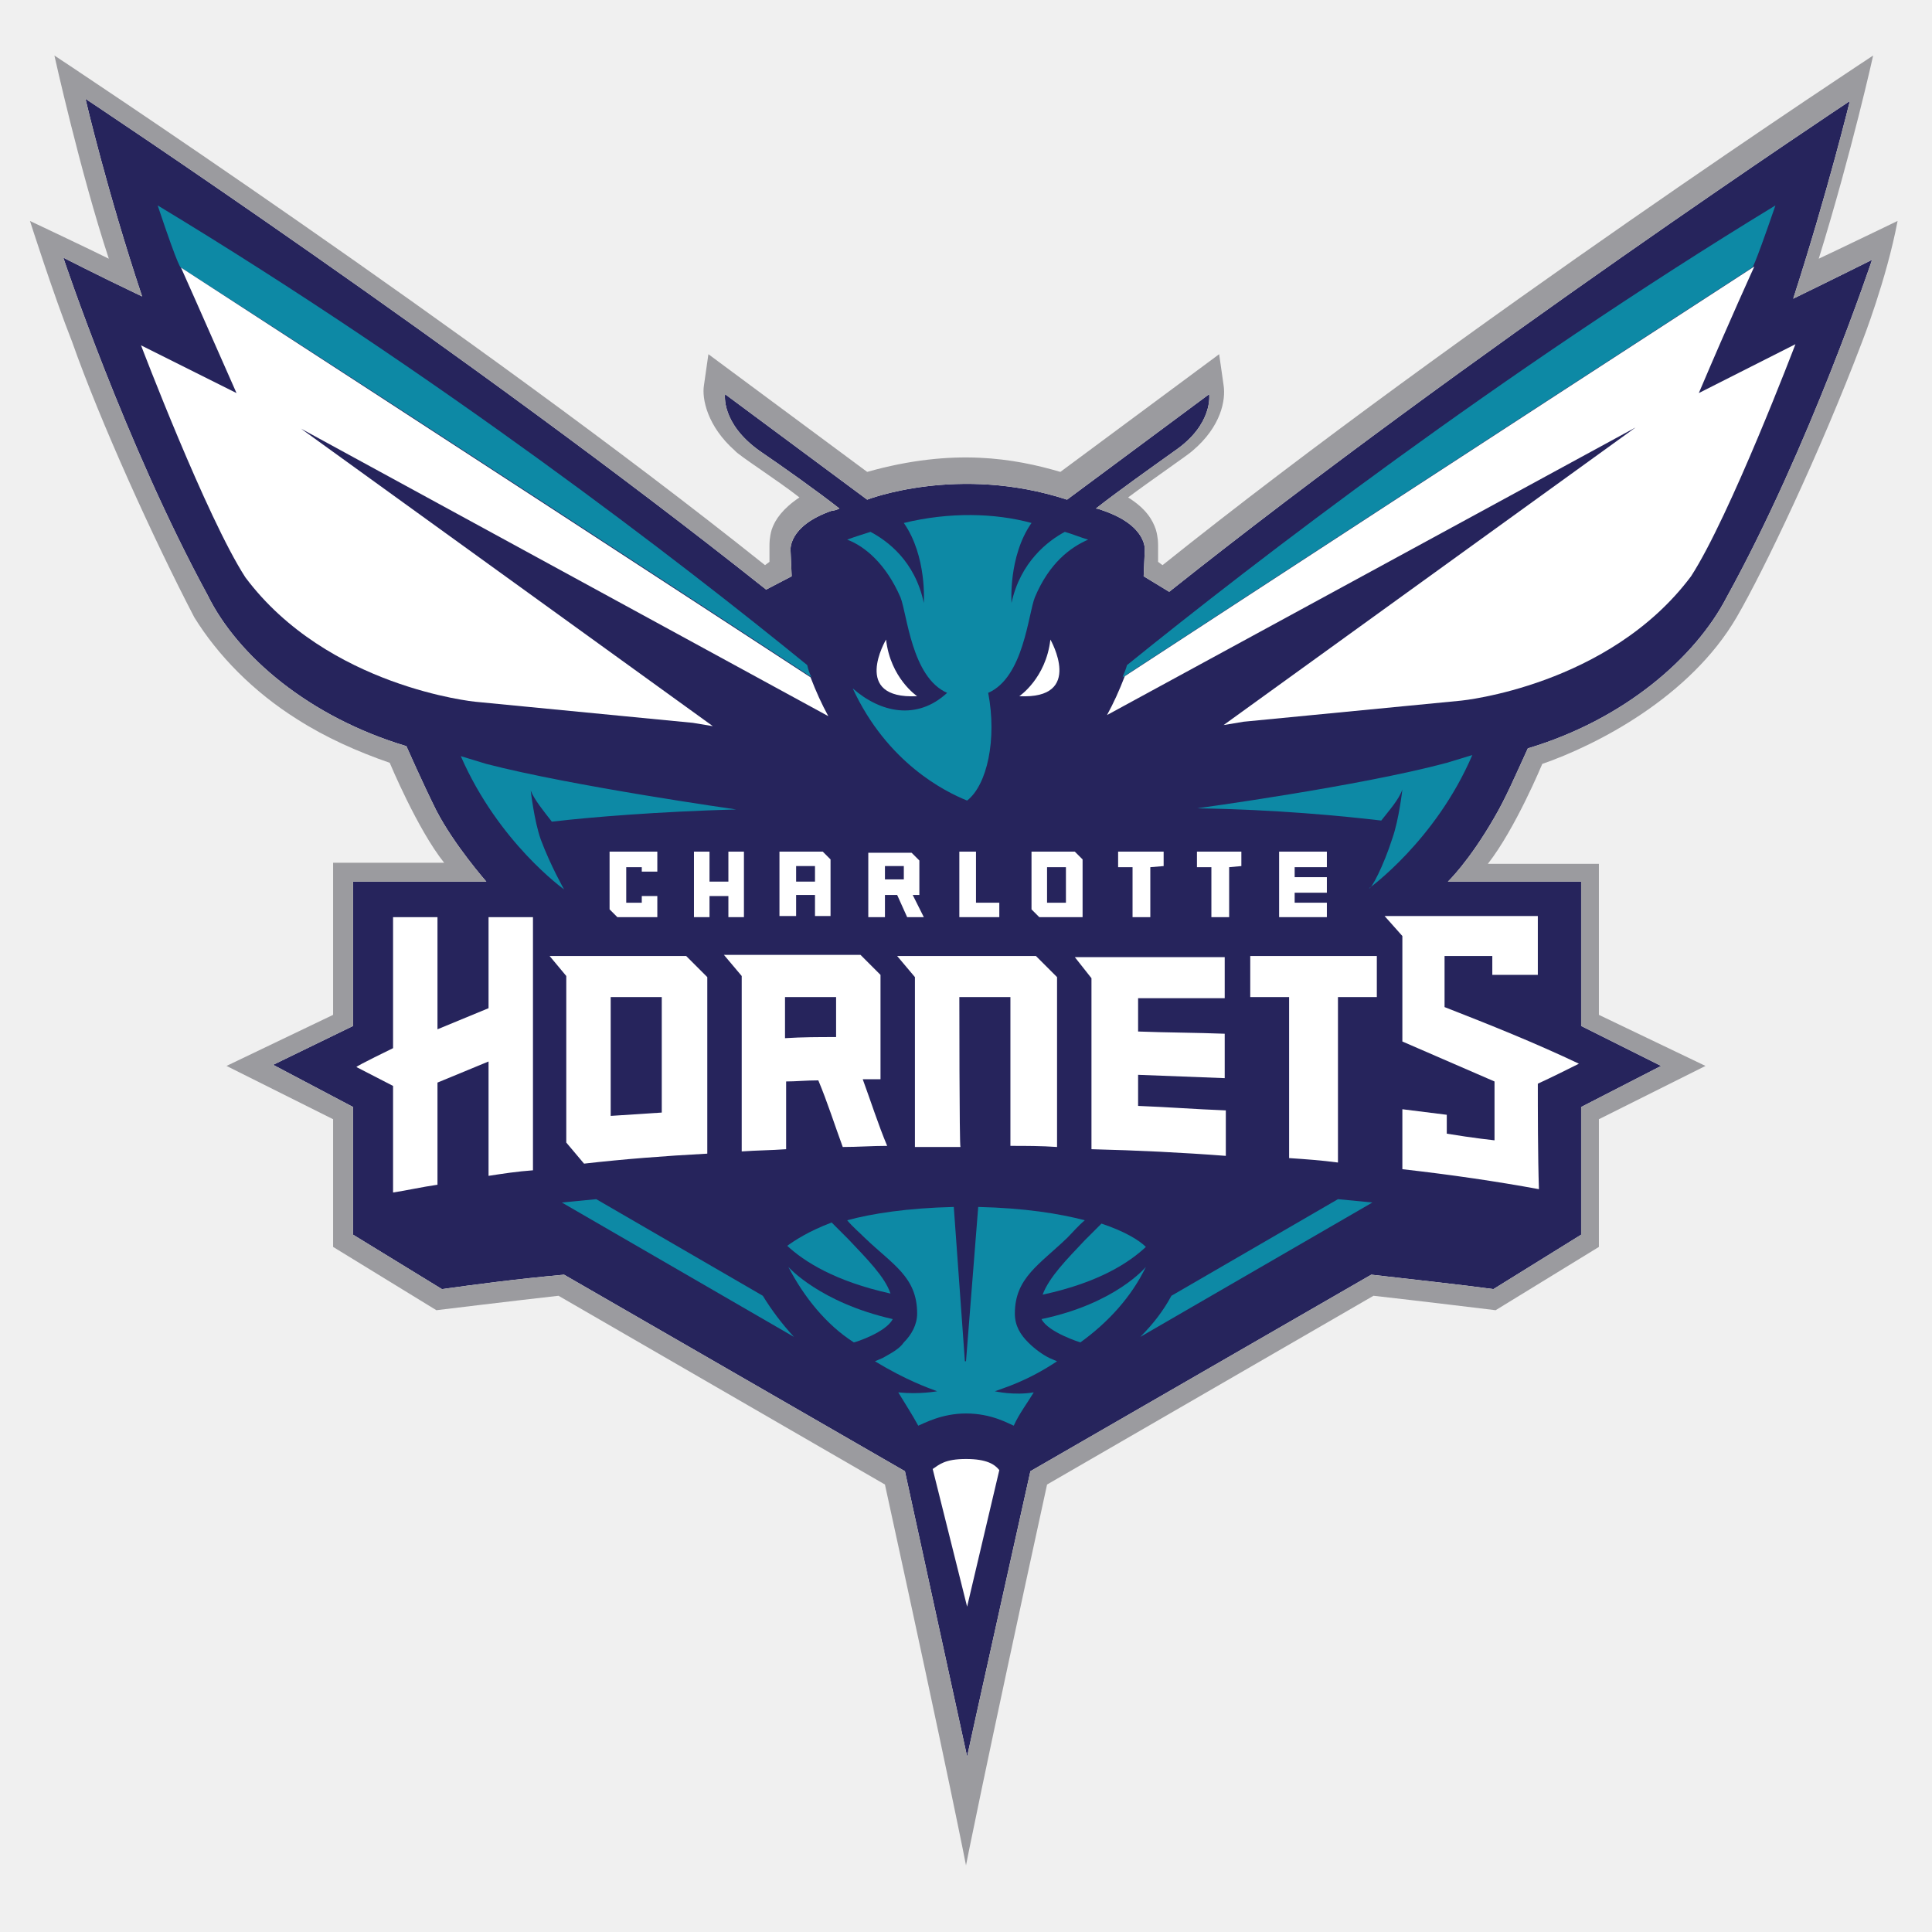
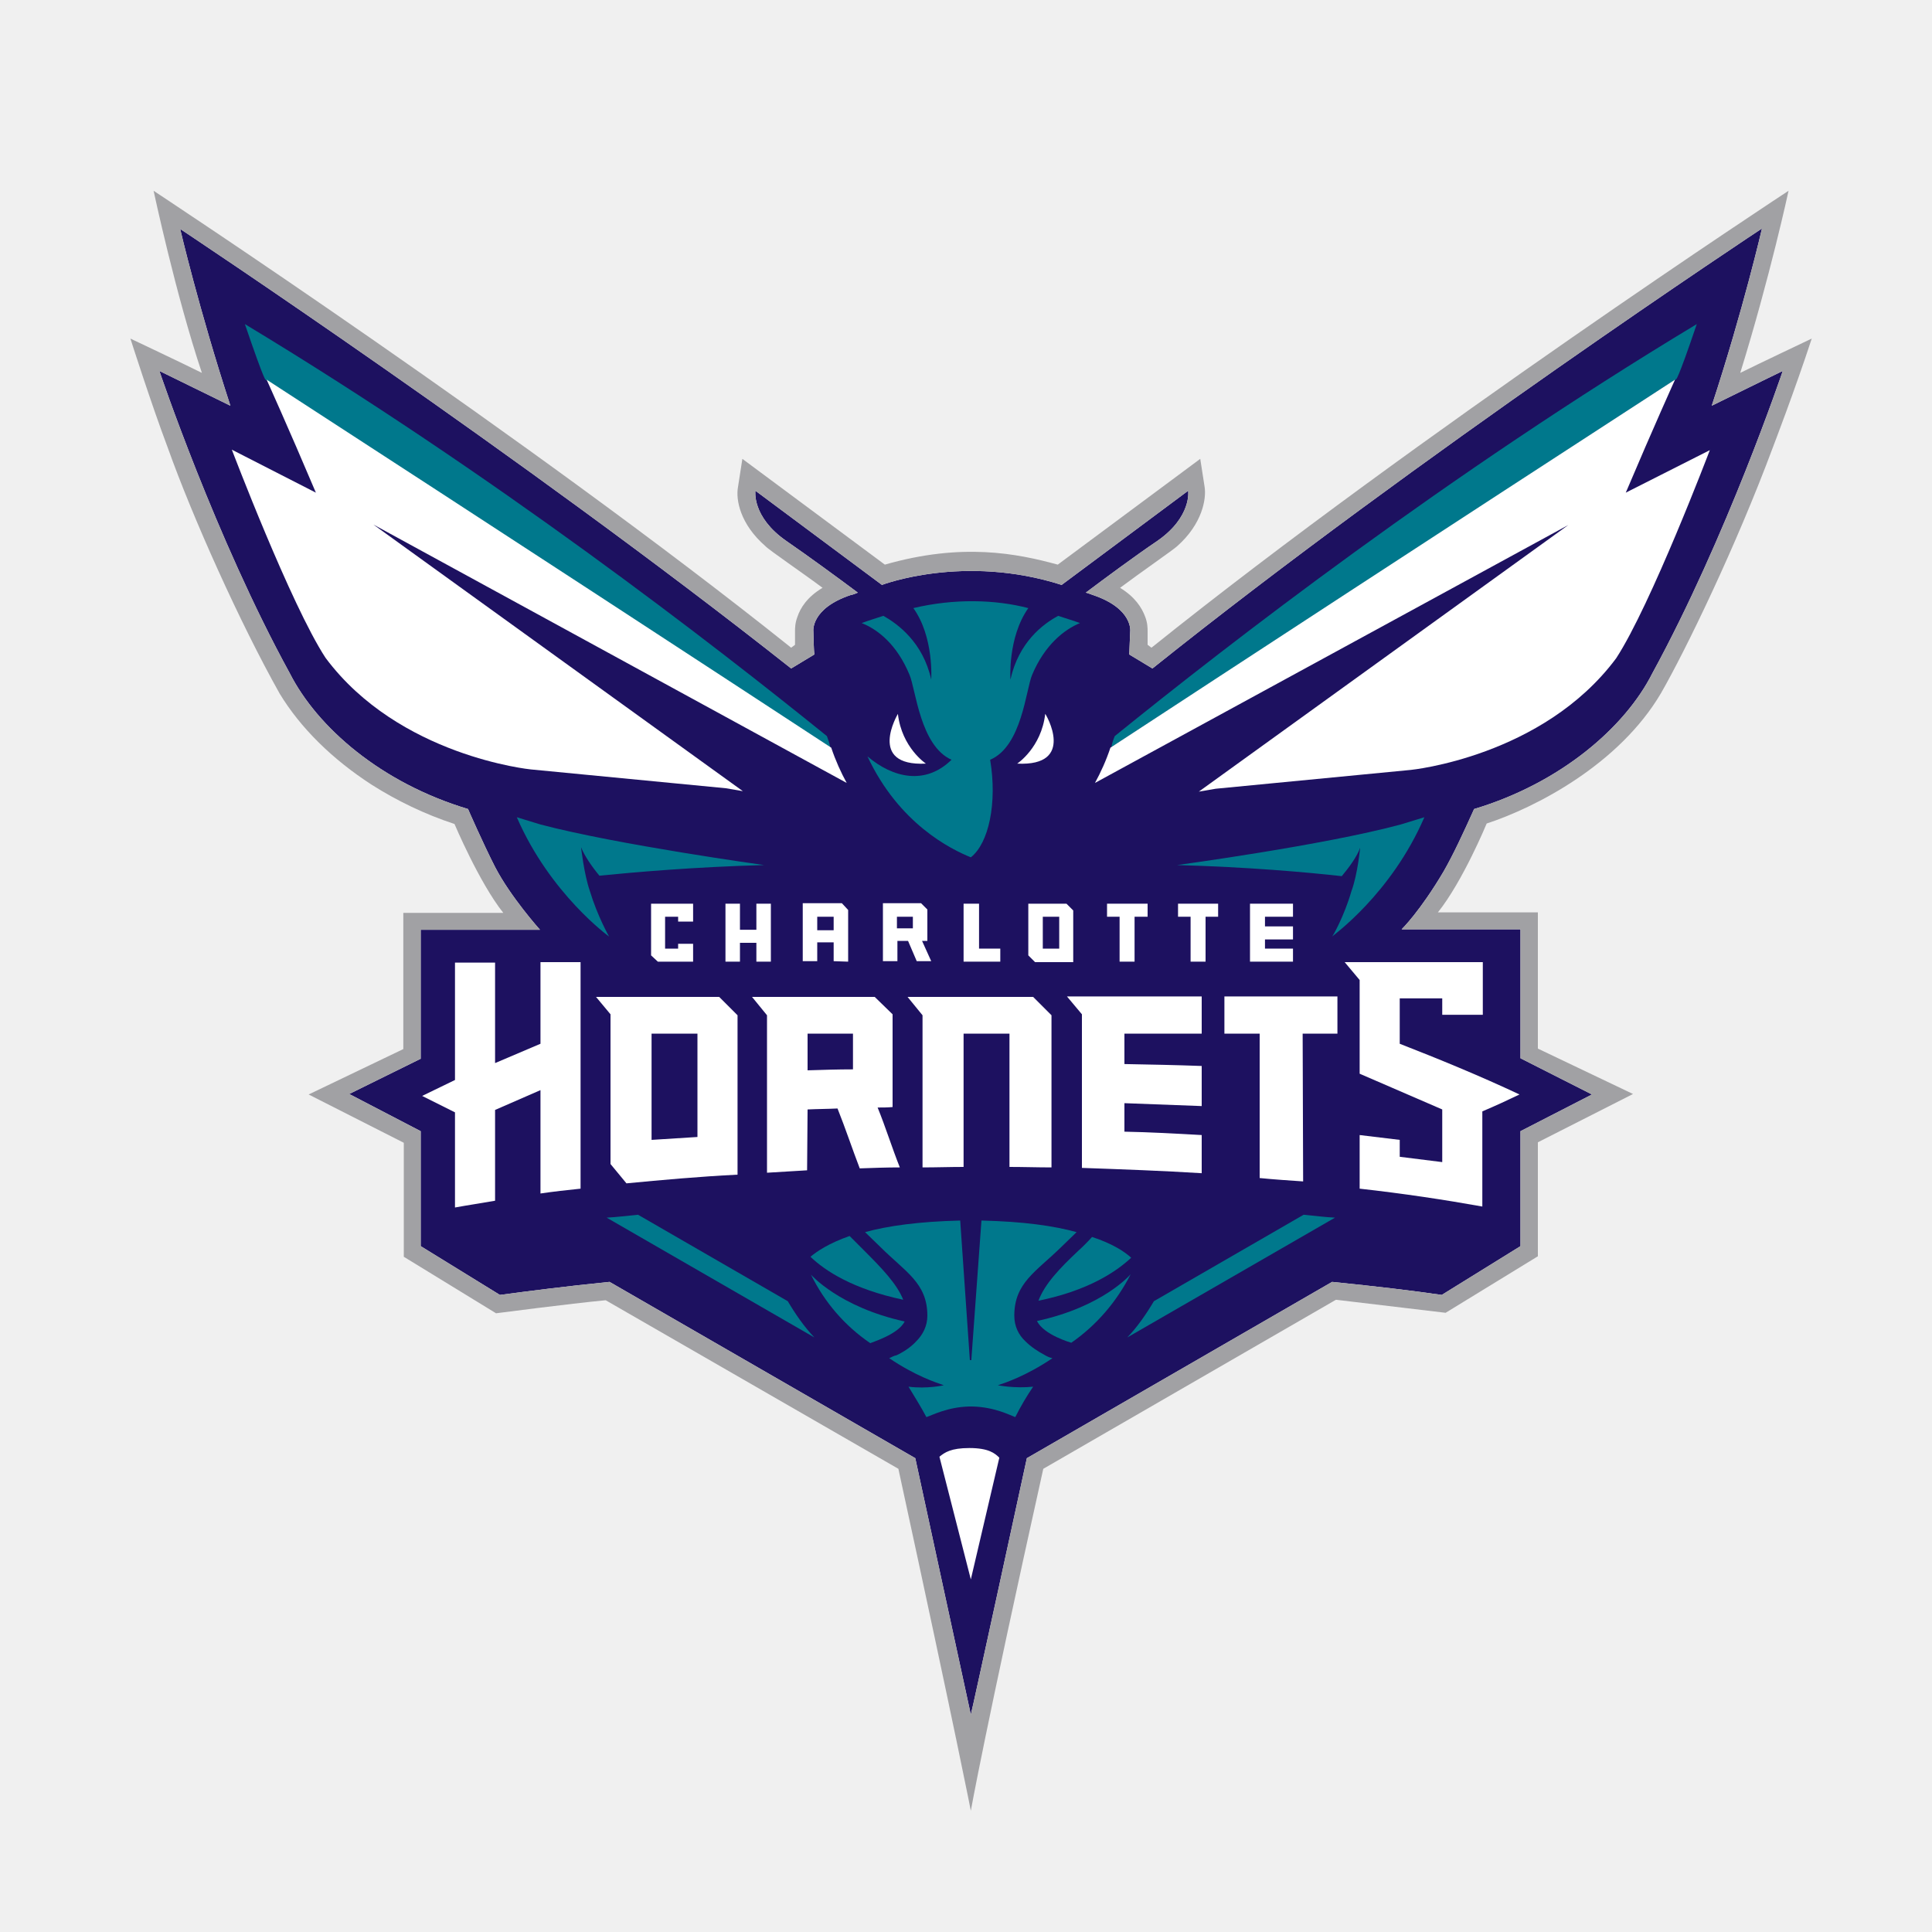
- <svg xmlns="http://www.w3.org/2000/svg" version="1.1" id="Layer_1" x="0px" y="0px" viewBox="0 0 174 174" enable-background="new 0 0 174 174" xml:space="preserve">
-   <g>
-     <path fill="#26245C" d="M43.8,79.4h-12v13l-7.2,3.5l7.2,3.8v11.5l8,4.9c2.9-0.4,6.6-0.9,11-1.3l30.7,17.7l5.6,25.7   c0-0.1,5.7-25.7,5.7-25.7l30.7-17.7c4.3,0.5,8.1,0.9,11,1.3l7.9-4.9V99.7l7.2-3.7l-7.2-3.6v-13h-12c0,0,1.9-1.8,4.2-5.8   c1-1.7,1.9-3.8,3-6.2c8.7-2.6,15.1-8.2,17.9-13.6c7.5-13.6,13.1-30.4,13.1-30.4s-3.2,1.6-7.1,3.5c3.1-9.6,5.1-17.8,5.1-17.8   s-34.4,22.8-61.3,44.2l-2.3-1.4c0-0.2,0.1-2.1,0.1-2.3c0,0,0.3-2.2-3.7-3.6c-0.3-0.1-0.5-0.2-0.7-0.2c1.9-1.5,5-3.7,7.1-5.2   c3.5-2.4,3.1-5.1,3.1-5.1l-12.8,9.5c-9.8-3.2-18,0-18,0l-12.8-9.5c0,0-0.4,2.6,3.1,5.1c2.2,1.5,5.3,3.7,7.2,5.2   c-0.2,0.1-0.5,0.2-0.7,0.2c-4,1.4-3.7,3.6-3.7,3.6c0,0.2,0.1,2.1,0.1,2.3L69,53.1C42.1,31.7,7.7,8.9,7.7,8.9s1.9,8.2,5.1,17.8   c-4.2-2-7.1-3.5-7.1-3.5S11.3,40,18.7,53.6c2.7,5.5,9.2,11,17.9,13.6c0,0,1.5,3.4,2.7,5.8C40.9,76.1,43.8,79.4,43.8,79.4z" />
-     <g>
-       <path fill="#0D89A5" d="M101.5,59.9c-0.1,0.4-0.3,0.8-0.4,1.1c12.1-7.9,33.1-21.6,56.7-36.9c0,0,0,0.5,2.1-5.6    C135.1,33.6,113,50.6,101.5,59.9z" />
-       <path fill="#0D89A5" d="M72.7,59.9c-11.4-9.3-33.5-26.3-58.5-41.4c2,6,2.1,5.6,2.1,5.6C39.9,39.3,61,53.1,73.1,61    C72.9,60.7,72.8,60.3,72.7,59.9z" />
-       <path fill="#0D89A5" d="M87.1,72.1c-2-0.8-7.2-3.4-10.3-10.1c2.5,2.2,5.8,2.9,8.5,0.4c-3.2-1.4-3.6-7.1-4.2-8.6    c-1.3-3-3.2-4.6-4.8-5.2c0.8-0.3,1.5-0.5,2.1-0.7c1.5,0.8,4,2.6,4.8,6.4c0,0,0.3-4.2-1.8-7.2c4.1-1,8.2-0.9,11.5,0    c-2.1,3-1.8,7.2-1.8,7.2c0.8-3.7,3.3-5.6,4.8-6.4c0.7,0.2,1.4,0.5,2.1,0.7c-1.6,0.7-3.5,2.1-4.8,5.2c-0.6,1.5-1,7.2-4.2,8.6    C89.8,66.6,88.9,70.7,87.1,72.1z M50.8,80.1c0,0-5.9-4.2-9.3-12l2.3,0.7c7.7,2,22.5,4.1,22.5,4.1c-7.1,0.2-13.2,0.7-16.6,1.1    c-0.7-0.9-1.6-2-1.9-2.8c0,0,0.3,2.7,0.9,4.4l0,0C49.6,78,50.8,80.1,50.8,80.1z" />
-       <path fill="#0D89A5" d="M125.4,75.5L125.4,75.5c0.6-1.7,0.9-4.4,0.9-4.4c-0.3,0.9-1.2,1.9-1.9,2.8c-3.4-0.4-9.5-1-16.6-1.1    c0,0,14.7-2,22.5-4.1l2.3-0.7c-3.3,7.7-9.3,12-9.3,12C123.5,80.1,124.6,78,125.4,75.5z" />
-       <path fill="#0D89A5" d="M68.7,116.7l-15-8.7c-1.1,0.1-2.1,0.2-3.1,0.3l20.9,12.1C70.4,119.2,69.5,118,68.7,116.7z" />
-       <path fill="#0D89A5" d="M105.5,116.7l15-8.7c1.1,0.1,2.1,0.2,3.1,0.3l-20.9,12.1C103.9,119.2,104.8,118,105.5,116.7z" />
-       <g>
-         <path fill="#0D89A5" d="M80.4,118.8c-6.6-1.5-9.4-4.7-9.4-4.7c1.4,2.7,3.4,5.2,5.9,6.8C77,120.9,79.8,120,80.4,118.8z" />
-         <path fill="#0D89A5" d="M76.4,111.6c-0.5-0.5-1-1-1.5-1.5c-2.1,0.8-3.3,1.6-4,2.1c1.5,1.4,4.3,3.2,9.3,4.3     C79.7,115,78.1,113.4,76.4,111.6z" />
-         <path fill="#0D89A5" d="M87,127.3c-2.2,0-3.8,0.9-4.3,1.1c-0.6-1.1-1.2-2-1.8-3c1.9,0.2,3.5-0.1,3.5-0.1c-0.8-0.3-2.8-1-5.6-2.7     l0,0c0.2-0.1,0.5-0.2,0.7-0.3l0,0c0.7-0.4,1.5-0.8,1.9-1.4c0.7-0.7,1.2-1.6,1.2-2.6c0-3.3-2.2-4.4-4.7-6.8     c-0.5-0.5-1.1-1-1.6-1.6c2.2-0.6,5.4-1.1,9.6-1.2l1,13.9h0.1l1.1-13.9c4.2,0.1,7.3,0.6,9.6,1.2c-0.6,0.5-1.1,1.1-1.6,1.6     c-2.5,2.4-4.7,3.6-4.7,6.8c0,1.1,0.5,1.9,1.2,2.6c0.6,0.6,1.3,1.1,1.9,1.4l0,0c0.2,0.1,0.5,0.2,0.7,0.3l0,0     c-2.7,1.8-4.8,2.4-5.6,2.7c0,0,1.7,0.4,3.5,0.1c-0.6,1-1.3,1.9-1.8,3c-0.5-0.2-2-1.1-4.3-1.1H87z" />
-         <path fill="#0D89A5" d="M97.3,120.9c2.5-1.8,4.6-4.1,5.9-6.8c0,0-2.7,3.3-9.4,4.7C94.4,120,97.3,120.9,97.3,120.9z" />
-         <path fill="#0D89A5" d="M93.9,116.6c5.1-1.1,7.8-2.9,9.3-4.3c-0.6-0.6-1.9-1.4-4-2.1c-0.5,0.5-1,1-1.5,1.5     C96.1,113.4,94.5,115,93.9,116.6z" />
-       </g>
-     </g>
-     <g>
-       <path fill="#FFFFFF" d="M82.6,62.7c0,0-2.4-1.6-2.8-5.1C79.8,57.6,76.6,63,82.6,62.7z" />
-       <path fill="#FFFFFF" d="M91.8,62.7c0,0,2.4-1.6,2.8-5.1C94.6,57.6,97.7,63,91.8,62.7z" />
-       <path fill="#FFFFFF" d="M90,132.4c-0.4-0.5-1.1-1-3-1c-1.9,0-2.4,0.5-3,0.9l3.1,12.4L90,132.4z" />
-       <path fill="#FFFFFF" d="M110.7,78.1v4.5h-1.6v-4.5h-1.3v-1.4h4V78L110.7,78.1L110.7,78.1z" />
-       <path fill="#FFFFFF" d="M103.6,78.1v4.5H102v-4.5h-1.3v-1.4h4.1V78L103.6,78.1L103.6,78.1z" />
-       <path fill="#FFFFFF" d="M82.2,80.6h0.6v-3.1l-0.7-0.7h-3.9v5.8h1.5v-2h1.1l0.9,2h1.5L82.2,80.6z M81.4,79.2h-1.7V78h1.7V79.2z" />
-       <polygon fill="#FFFFFF" points="119.5,78.1 119.5,76.7 115.2,76.7 115.2,82.6 119.5,82.6 119.5,81.3 116.6,81.3 116.6,80.4     119.5,80.4 119.5,79 116.6,79 116.6,78.1   " />
-       <polygon fill="#FFFFFF" points="87.9,81.3 87.9,76.7 86.4,76.7 86.4,82.6 90,82.6 90,81.3   " />
-       <path fill="#FFFFFF" d="M96.8,76.7h-3.9v5.2l0.7,0.7h3.9v-5.2L96.8,76.7z M96,81.3h-1.7v-3.2H96V81.3z" />
-       <path fill="#FFFFFF" d="M74.8,82.6v-5.2l-0.7-0.7h-3.9v5.8h1.5v-1.9h1.7v1.9H74.8z M71.7,79.4V78h1.7v1.4H71.7z" />
-       <polygon fill="#FFFFFF" points="65.6,76.7 65.6,79.4 63.9,79.4 63.9,76.7 62.5,76.7 62.5,82.6 63.9,82.6 63.9,80.7 65.6,80.7     65.6,82.6 67,82.6 67,76.7   " />
-       <path fill="#FFFFFF" d="M153,35.4c2.8-6.6,5-11.4,5-11.4c-23.6,15.3-44.6,29-56.7,36.9c-0.5,1.3-1,2.4-1.6,3.5l47.6-25.9    l-37.1,26.8l1.8-0.3l19.6-1.9c0,0,13.3-1.3,20.7-11.2c3.5-5.4,9.4-20.9,9.4-20.9L153,35.4z" />
-       <g>
-         <path fill="#FFFFFF" d="M39.4,97.5l4.6-1.9v10.3c1.3-0.2,2.6-0.4,4-0.5V82.6h-4v8.2l-4.6,1.9V82.6h-4v11.8c0,0-3.3,1.6-3.3,1.7     l3.3,1.7v9.6c1.3-0.2,2.6-0.5,4-0.7V97.5z" />
-         <path fill="#FFFFFF" d="M70.7,97.4c1,0,1.9-0.1,3-0.1c0.8,1.9,1.5,4.1,2.2,6c1.4,0,2.6-0.1,4-0.1c-0.8-1.9-1.5-4.1-2.2-6     c0.5,0,1,0,1.6,0v-9.4l-1.8-1.8H65.2l1.6,1.9v15.8c1.4-0.1,2.6-0.1,4-0.2V97.4z M70.7,89.8h4.6c0,1.1,0,2.5,0,3.6     c-1.6,0-3,0-4.6,0.1V89.8z" />
-         <path fill="#FFFFFF" d="M86.4,89.8H91v13.4c1.4,0,2.8,0,4.2,0.1V88l-1.9-1.9H80.8l1.6,1.9v15.3c1.4,0,2.7,0,4.1,0     C86.4,103.2,86.4,89.8,86.4,89.8z" />
-         <path fill="#FFFFFF" d="M110.3,100c-2.6-0.1-5.2-0.3-7.8-0.4c0-1,0-1.9,0-2.8c2.6,0.1,5.2,0.2,7.8,0.3v-4     c-2.6-0.1-5.2-0.1-7.8-0.2c0-0.8,0-2,0-3h7.8v-3.7H96.8l1.5,1.9v15.4c4.1,0.1,8.2,0.3,12.1,0.6V100z" />
-         <path fill="#FFFFFF" d="M120.5,89.8h3.5v-3.7c-3.8,0-7.6,0-11.4,0v3.7h3.5v14.5c1.5,0.1,2.9,0.2,4.4,0.4V89.8z" />
-         <path fill="#FFFFFF" d="M63.7,88l-1.9-1.9H49.5l1.5,1.8v15l1.6,1.9c3.5-0.4,7.3-0.7,11.1-0.9L63.7,88z M59.6,100.2     c-1.6,0.1-3,0.2-4.6,0.3V89.8h4.6V100.2z" />
-         <path fill="#FFFFFF" d="M138.5,97.6c1.3-0.6,2.5-1.2,3.7-1.8c-4-1.9-8-3.5-12.1-5.1v-4.6h4.3v1.7h4.1v-5.3h-13.8l1.6,1.8v9.5     l8.3,3.6v5.3c0,0-1.9-0.2-4.3-0.6v-1.7l-4-0.5v5.4c4.4,0.5,8.5,1.1,12.3,1.8C138.5,104.2,138.5,99.8,138.5,97.6z" />
-       </g>
-       <g>
-         <polygon fill="#FFFFFF" points="57.8,80.7 57.8,81.3 56.4,81.3 56.4,78.1 57.8,78.1 57.8,78.5 59.2,78.5 59.2,76.7 54.9,76.7      54.9,81.9 55.6,82.6 59.2,82.6 59.2,80.7    " />
-       </g>
-       <path fill="#FFFFFF" d="M21.3,35.4c-2.9-6.6-5-11.3-5-11.3c23.6,15.3,44.6,29,56.7,36.9c0.5,1.3,1,2.4,1.6,3.5L27.1,38.6    l37.1,26.8l-1.8-0.3l-19.6-1.9c0,0-13.3-1.3-20.7-11.2c-3.5-5.4-9.4-20.9-9.4-20.9L21.3,35.4z" />
-     </g>
-     <path fill="#9B9B9F" d="M167.7,30.8c-3.8,10-8.8,20.5-11.3,24.8c-4.2,7.2-12.6,11.5-17.5,13.2c0,0-2.4,5.8-4.9,9h10v13.6l9.6,4.6   l-9.6,4.8v11.5l-9.3,5.7c0,0-7.4-0.9-11-1.3l-29.4,17c-5.8,26.6-7.3,34.3-7.3,34.3s-1.4-7.3-7.3-34.3l-29.4-17   c-3.6,0.4-11,1.3-11,1.3l-9.3-5.7v-11.5L20.4,96l9.6-4.6V77.7h10c-2.4-3-4.9-9-4.9-9c-2.9-1-5.8-2.3-8.3-3.9   c-4-2.5-7.2-5.8-9.3-9.2C13.8,48.5,9,37.9,6.5,30.8c-1.7-4.3-3.8-10.9-3.8-10.9s5.5,2.6,7.1,3.4C7.2,15.4,4.9,5,4.9,5l0,0l0,0   c0,0,37.6,24.8,64,45.9l0.4-0.3c0-0.5,0-0.9,0-1.4c0-0.3,0-0.8,0.2-1.5c0.3-0.9,1-1.9,2.5-2.9c-1.9-1.5-5.5-3.8-5.8-4.2   c-2.5-2.2-3-4.7-2.8-5.9l0.4-2.8l14.3,10.6c7.8-2.2,13.3-1.2,17.4,0l14.3-10.6l0.4,2.8c0.2,1.3-0.2,3.7-2.8,5.9   c-0.3,0.3-3.8,2.7-5.8,4.2c1.6,1,2.2,2,2.5,2.9c0.2,0.7,0.2,1.2,0.2,1.5c0,0.5,0,0.9,0,1.4l0.4,0.3c27-21.6,64-45.9,64-45.9l0,0   l0,0c0,0-1.9,8.6-4.9,18.3c1.5-0.7,7.1-3.4,7.1-3.4C169.9,25.2,167.7,30.8,167.7,30.8z M43.8,79.4h-12v13l-7.2,3.5l7.2,3.8v11.5   l8,4.9c2.9-0.4,6.6-0.9,11-1.3l30.7,17.7l5.6,25.7c0-0.1,5.7-25.7,5.7-25.7l30.7-17.7c4.3,0.5,8.1,0.9,11,1.3l7.9-4.9V99.7l7.2-3.7   l-7.2-3.6v-13h-12c0,0,1.9-1.8,4.2-5.8c1-1.7,1.9-3.8,3-6.2c8.7-2.6,15.1-8.2,17.9-13.6c7.5-13.6,13.1-30.4,13.1-30.4   s-3.2,1.6-7.1,3.5c3.1-9.6,5.1-17.8,5.1-17.8s-34.4,22.8-61.3,44.2l-2.3-1.4c0-0.2,0.1-2.1,0.1-2.3c0,0,0.3-2.2-3.7-3.6   c-0.3-0.1-0.5-0.2-0.7-0.2c1.9-1.5,5-3.7,7.1-5.2c3.5-2.4,3.1-5.1,3.1-5.1l-12.8,9.5c-9.8-3.2-18,0-18,0l-12.8-9.5   c0,0-0.4,2.6,3.1,5.1c2.2,1.5,5.3,3.7,7.2,5.2c-0.2,0.1-0.5,0.2-0.7,0.2c-4,1.4-3.7,3.6-3.7,3.6c0,0.2,0.1,2.1,0.1,2.3L69,53.1   C42.1,31.7,7.7,8.9,7.7,8.9s1.9,8.2,5.1,17.8c-4.2-2-7.1-3.5-7.1-3.5S11.3,40,18.7,53.6c2.7,5.5,9.2,11,17.9,13.6   c0,0,1.5,3.4,2.7,5.8C40.9,76.1,43.8,79.4,43.8,79.4z" />
+ <svg xmlns="http://www.w3.org/2000/svg" version="1.1" id="Layer_2" x="0px" y="0px" viewBox="0 0 400 400" style="enable-background:new 0 0 400 400;" xml:space="preserve">
+   <style type="text/css">
+ 	.st0{fill:#1D1160;}
+ 	.st1{fill:#00788C;}
+ 	.st2{fill:#FFFFFF;}
+ 	.st3{fill:#A1A1A4;}
+ </style>
+   <g id="Layer_2_1_">
+     <path class="st0" d="M111.8,192.5H87.1v26.7l-14.8,7.3l14.8,7.7V258l16.4,10.1c6-0.8,13.7-1.8,22.7-2.7l63.3,36.5L201,355   c0.1-0.1,11.6-53.1,11.6-53.1l63.2-36.5c8.9,0.9,16.6,1.8,22.7,2.7l16.3-10.1v-23.8l14.8-7.6l-14.8-7.5v-26.7h-24.6   c0,0,3.8-3.7,8.7-12c2-3.5,4-7.8,6.3-12.9c18-5.4,31.3-17,36.9-28.1c15.4-28.2,27-62.6,27-62.6s-6.6,3.2-14.7,7.2   c6.5-19.8,10.4-36.7,10.4-36.7s-71,46.9-126.2,91.1l-4.8-2.9c0-0.5,0.2-4.5,0.2-4.8c0,0,0.6-4.7-7.7-7.5c-0.6-0.2-1-0.4-1.5-0.5   c4-3,10.2-7.6,14.8-10.7c7.2-5,6.4-10.4,6.4-10.4l-26.2,19.5c-20.3-6.5-37.2,0-37.2,0l-26.2-19.5c0,0-0.8,5.4,6.4,10.4   c4.5,3.1,10.8,7.7,14.8,10.7c-0.5,0.2-0.9,0.4-1.5,0.5c-8.3,2.8-7.7,7.5-7.7,7.5c0,0.4,0.1,4.3,0.2,4.8l-4.8,2.9   c-55.6-44-126.5-91-126.5-91S41.2,64.1,47.7,84C39.1,79.8,33,76.8,33,76.8s11.6,34.5,27,62.6c5.7,11.2,18.9,22.7,36.9,28.1   c0,0,3,6.9,5.6,12C105.7,185.7,111.8,192.5,111.8,192.5" />
+     <path class="st1" d="M230.8,152.4c-0.3,0.7-0.6,1.6-0.7,2.3c24.8-16.2,68.2-44.5,116.9-76.2c0,0,0.1,1,4.3-11.4   C299.8,98.1,254.4,133.3,230.8,152.4" />
+     <path class="st1" d="M171.2,152.4c-23.6-19.1-69.1-54.3-120.5-85.3C55,79.7,55,78.6,55,78.6c48.7,31.6,92,59.9,116.9,76.2   C171.8,154,171.5,153.2,171.2,152.4" />
+     <path class="st1" d="M201,177.5c-4.2-1.7-14.9-7-21.4-20.9c5.3,4.5,12,6,17.4,0.7c-6.5-2.9-7.4-14.6-8.7-17.6   c-2.6-6.3-6.6-9.4-9.9-10.7c1.6-0.6,3-1,4.5-1.5c3,1.7,8.2,5.5,9.9,13.2c0,0,0.6-8.8-3.7-14.8c8.4-2,16.9-1.8,23.8,0   c-4.3,6.1-3.7,14.8-3.7,14.8c1.7-7.7,6.7-11.5,9.9-13.2c1.4,0.5,2.9,0.9,4.5,1.5c-3.2,1.3-7.3,4.5-9.9,10.7   c-1.3,3-2.1,14.8-8.7,17.6C206.5,166.3,204.7,174.6,201,177.5 M126.1,193.9c0,0-12.2-8.8-19.1-24.7l4.9,1.5   c15.9,4.2,46.3,8.4,46.3,8.4c-14.7,0.4-27,1.5-34.1,2.2c-1.5-1.8-3.1-4.1-3.8-5.9c0,0,0.6,5.5,1.8,9   C123.7,189.7,126.1,193.9,126.1,193.9" />
+     <path class="st1" d="M279.8,184.5L279.8,184.5c1.3-3.5,1.8-9,1.8-9c-0.6,1.8-2.3,4.1-3.8,5.9c-7.1-0.8-19.5-1.9-34.1-2.3   c0,0,30.4-4.1,46.3-8.4l4.9-1.5c-6.9,16-19.1,24.6-19.1,24.7C275.9,193.9,278.3,189.7,279.8,184.5" />
+     <path class="st1" d="M163.1,269.4l-31-17.9c-2.2,0.2-4.4,0.5-6.5,0.6l43,24.8C166.5,274.7,164.7,272.1,163.1,269.4" />
+     <path class="st1" d="M238.9,269.4l31-17.9c2.2,0.2,4.4,0.5,6.5,0.6l-43,24.8C235.5,274.7,237.3,272.1,238.9,269.4" />
+     <path class="st1" d="M187.3,273.6c-13.6-3-19.4-9.7-19.4-9.7c2.8,5.7,7,10.6,12.3,14.2C180.1,278,185.9,276.4,187.3,273.6" />
+     <path class="st1" d="M178.9,258.9c-0.9-0.9-1.9-1.9-3-3c-4.3,1.5-6.8,3.2-8.1,4.3c3,2.9,8.8,6.7,19.2,8.9   C185.7,265.8,182.5,262.5,178.9,258.9" />
+     <path class="st1" d="M200.7,291.2c-4.5,0.1-7.7,1.8-8.9,2.2c-1.1-2.1-2.5-4.3-3.7-6.3c3.9,0.5,7.3-0.3,7.3-0.3   c-1.7-0.6-5.8-1.9-11.3-5.6l0,0c0.5-0.2,0.9-0.5,1.5-0.6l0,0c1.5-0.7,3-1.7,4.1-2.9c1.4-1.4,2.3-3.2,2.3-5.3   c0-6.8-4.6-9.1-9.7-14.2c-1-1-2.1-2-3.2-3.1c4.7-1.3,11.2-2.2,19.7-2.4l2,28.9h0.3l2.1-28.9c8.7,0.2,15,1.1,19.7,2.4   c-1.1,1.1-2.2,2.1-3.2,3.1c-5.2,5.1-9.7,7.4-9.7,14.2c0,2.2,0.9,4,2.3,5.3c1.2,1.2,2.6,2.1,4.1,2.9l0,0c0.5,0.3,1,0.5,1.5,0.6l0,0   c-5.5,3.7-9.8,5.1-11.3,5.6c0,0,3.4,0.7,7.3,0.3c-1.3,1.9-2.6,4.1-3.7,6.3c-1.1-0.4-4.3-2.1-8.9-2.2H200.7L200.7,291.2z" />
+     <path class="st1" d="M221.8,278c5.2-3.6,9.4-8.5,12.3-14.2c0,0-5.6,6.7-19.4,9.7C216.1,276.4,221.8,278,221.8,278" />
+     <path class="st1" d="M215,269.3c10.3-2.1,16.1-6,19.2-8.9c-1.3-1.2-3.8-2.9-8.1-4.3c-0.9,1-1.9,2-3,3   C219.5,262.5,216.3,265.8,215,269.3" />
+     <path class="st2" d="M191.7,158.1c0,0-5-3.3-5.8-10.3C185.9,147.8,179.4,158.7,191.7,158.1" />
+     <path class="st2" d="M210.6,158.1c0,0,5-3.3,5.8-10.3C216.5,147.8,222.9,158.7,210.6,158.1" />
+     <path class="st2" d="M206.9,301.8c-0.9-0.9-2.2-2-6.2-2c-3.8,0-5.1,0.9-6.2,1.8L201,327L206.9,301.8z" />
+     <polygon class="st2" points="249.6,189.8 249.6,199.1 246.5,199.1 246.5,189.8 243.9,189.8 243.9,187.1 252.2,187.1 252.2,189.8     " />
+     <polygon class="st2" points="234.9,189.8 234.9,199.1 231.8,199.1 231.8,189.8 229.2,189.8 229.2,187.1 237.6,187.1 237.6,189.8     " />
+     <path class="st2" d="M190.9,194.8h1.1v-6.5l-1.3-1.3h-7.9v12h3v-4.2h2.2l1.8,4.2h3L190.9,194.8z M189,192.2h-3.3v-2.4h3.3V192.2z" />
+     <polygon class="st2" points="267.7,189.8 267.7,187.1 258.8,187.1 258.8,199.1 267.7,199.1 267.7,196.4 261.9,196.4 261.9,194.5    267.7,194.5 267.7,191.8 261.9,191.8 261.9,189.8  " />
+     <polygon class="st2" points="202.7,196.4 202.7,187.1 199.5,187.1 199.5,199.1 207.1,199.1 207.1,196.4  " />
+     <path class="st2" d="M220.8,187.1h-7.9v10.7l1.4,1.4h7.9v-10.7L220.8,187.1z M219.3,196.4h-3.4v-6.6h3.4V196.4z" />
+     <path class="st2" d="M175.6,199.1v-10.7l-1.3-1.4h-8.1v12h3v-3.9h3.4v3.9L175.6,199.1L175.6,199.1z M169.2,189.8h3.4v2.8h-3.4   V189.8z" />
+     <polygon class="st2" points="156.6,187.1 156.6,192.5 153.2,192.5 153.2,187.1 150.2,187.1 150.2,199.1 153.2,199.1 153.2,195.2    156.6,195.2 156.6,199.1 159.6,199.1 159.6,187.1  " />
+     <path class="st2" d="M336.6,102c5.8-13.7,10.2-23.4,10.2-23.4c-48.7,31.6-92,59.9-116.9,76.2c-0.9,2.7-2,5.1-3.2,7.3l98-53.4   l-76.5,55.2l3.5-0.6l40.4-3.9c0,0,27.3-2.7,42.5-23.1c7.2-11,19.4-43.1,19.4-43.1L336.6,102z" />
+     <path class="st2" d="M102.5,229.8l9.4-4.1v21.4c2.7-0.4,5.4-0.7,8.3-1v-46.9h-8.3c0-0.1,0,16.9,0,16.9l-9.4,4v-20.8h-8.3v24.3   l-6.8,3.3l6.8,3.4V250c2.7-0.5,5.5-0.9,8.3-1.4V229.8z" />
+     <path class="st2" d="M167.2,229.7c2-0.1,4.1-0.1,6.2-0.2c1.6,4,3.1,8.5,4.6,12.4c2.8-0.1,5.5-0.2,8.3-0.2c-1.6-4-3-8.5-4.6-12.4   c1,0,2.1,0,3.1-0.1V210l-3.7-3.6h-25.4l3.1,3.8v32.6c2.8-0.2,5.5-0.3,8.3-0.5L167.2,229.7L167.2,229.7L167.2,229.7z M167.2,214h9.4   c0,2.3,0,5.3,0,7.4c-3.1,0-6.3,0.1-9.4,0.2V214z" />
+     <path class="st2" d="M199.5,214h9.5v27.6c2.9,0,5.8,0.1,8.7,0.1v-31.5l-3.8-3.8h-26l3.1,3.8v31.5c2.9,0,5.6-0.1,8.5-0.1V214   L199.5,214z" />
+     <path class="st2" d="M248.8,235c-5.3-0.3-10.7-0.6-16-0.7c0-1.9,0-4,0-5.9c5.3,0.2,10.7,0.4,16,0.6v-8.3c-5.3-0.2-10.7-0.3-16-0.4   c0-1.6,0-4.3,0-6.3h16v-7.7h-27.9l3.1,3.7v31.8c8.5,0.3,16.8,0.6,24.8,1.1L248.8,235L248.8,235z" />
+     <path class="st2" d="M269.7,214h7.2v-7.7h-23.4v7.7h7.3v29.9c3,0.3,6.1,0.5,9,0.7L269.7,214L269.7,214z" />
+     <path class="st2" d="M152.7,210.2l-3.8-3.8h-25.5l3,3.6v31l3.3,4c7.3-0.7,15-1.4,23-1.8V210.2z M144.4,235.4   c-3.2,0.2-6.4,0.4-9.5,0.6v-22h9.5V235.4z" />
+     <path class="st2" d="M306.9,230.1c2.6-1.1,5.2-2.3,7.7-3.5c-8.3-3.9-16.6-7.3-24.8-10.5v-9.4h8.8v3.4h8.4v-10.9h-28.6l3.1,3.7v19.4   l17.1,7.4v10.9c0,0-4-0.5-8.8-1.1V236l-8.3-1v11.1c9,1,17.6,2.3,25.4,3.7C306.9,243.7,306.9,234.4,306.9,230.1" />
+     <polygon class="st2" points="140.4,195.4 140.4,196.4 137.7,196.4 137.7,189.8 140.4,189.8 140.4,190.8 143.5,190.8 143.5,187.1    134.8,187.1 134.8,197.8 136.2,199.1 143.5,199.1 143.5,195.4  " />
+     <path class="st2" d="M65.4,102c-5.8-13.7-10.2-23.4-10.2-23.4c48.7,31.6,92,59.9,116.9,76.2c0.9,2.7,2,5.1,3.2,7.3l-98-53.5   l76.5,55.2l-3.5-0.6l-40.4-3.9c0,0-27.3-2.7-42.5-23.1C60.2,125.2,48,93.1,48,93.1L65.4,102z" />
+     <path class="st3" d="M367.1,92.5c-7.7,20.7-18.1,42.1-23.2,51c-8.7,14.8-26,23.7-36.1,27c0,0-4.9,11.9-10.1,18.4h20.7v28.2   l19.7,9.4l-19.7,10v23.6l-19.1,11.7c0,0-15.2-1.8-22.7-2.7l-60.6,35c-12.2,54.9-15,70.8-15,70.8s-2.9-15-15-70.8l-60.6-34.9   c-7.4,0.7-22.7,2.7-22.7,2.7l-19.1-11.7v-23.6l-19.7-10l19.6-9.4V189h20.7c-5-6.3-10.1-18.4-10.1-18.4c-6.1-2-11.9-4.8-17.1-8.1   c-8.2-5.3-14.8-11.8-19.1-18.9c-8.2-14.6-18-36.4-23.2-51c-3.4-9-7.7-22.5-7.7-22.5s11.2,5.3,14.8,7.1c-5.4-16.1-10-37.7-10-37.7   s77.5,51,132,94.6l0.8-0.6c0-0.9,0-1.8,0-2.8c0-0.6,0-1.7,0.5-3c0.6-1.8,2-4.1,5.2-6c-4-3-11.2-7.9-11.8-8.6   c-5.3-4.6-6.2-9.7-5.7-12.3l0.9-5.8l29.5,21.9c16-4.6,27.4-2.3,35.8,0L248.5,95l0.9,5.8c0.4,2.5-0.5,7.7-5.7,12.3   c-0.6,0.6-7.8,5.6-11.8,8.6c3.1,1.9,4.5,4.1,5.2,6c0.5,1.3,0.5,2.4,0.5,3c0,0.9,0,1.8,0,2.8l0.8,0.6   C294,89.5,370.3,39.5,370.3,39.5s-3.8,17.7-10,37.7c3-1.5,14.8-7.1,14.8-7.1C371.6,80.8,367.1,92.5,367.1,92.5 M111.8,192.5H87.1   v26.7l-14.8,7.3l14.8,7.7V258l16.4,10.1c6-0.8,13.7-1.8,22.7-2.7l63.3,36.5L201,355c0.1-0.1,11.6-53.1,11.6-53.1l63.2-36.5   c8.9,0.9,16.6,1.8,22.7,2.7l16.3-10.1v-23.8l14.8-7.6l-14.8-7.5v-26.7h-24.6c0,0,3.8-3.7,8.7-12c2-3.5,4-7.8,6.3-12.9   c18-5.4,31.3-17,36.9-28.1c15.4-28.2,27-62.6,27-62.6s-6.6,3.2-14.7,7.2c6.5-19.8,10.4-36.7,10.4-36.7s-71,46.9-126.2,91.1   l-4.8-2.9c0-0.5,0.2-4.5,0.2-4.8c0,0,0.6-4.7-7.7-7.5c-0.6-0.2-1-0.4-1.5-0.5c4-3,10.2-7.6,14.8-10.7c7.2-5,6.4-10.4,6.4-10.4   l-26.2,19.5c-20.3-6.5-37.2,0-37.2,0l-26.2-19.5c0,0-0.8,5.4,6.4,10.4c4.5,3.1,10.8,7.7,14.8,10.7c-0.5,0.2-0.9,0.4-1.5,0.5   c-8.3,2.8-7.7,7.5-7.7,7.5c0,0.4,0.1,4.3,0.2,4.8l-4.8,2.9c-55.6-44-126.5-91-126.5-91S41.2,64.1,47.7,84   C39.1,79.8,33,76.8,33,76.8s11.6,34.5,27,62.6c5.7,11.2,18.9,22.7,36.9,28.1c0,0,3,6.9,5.6,12C105.7,185.7,111.8,192.5,111.8,192.5   " />
  </g>
</svg>
